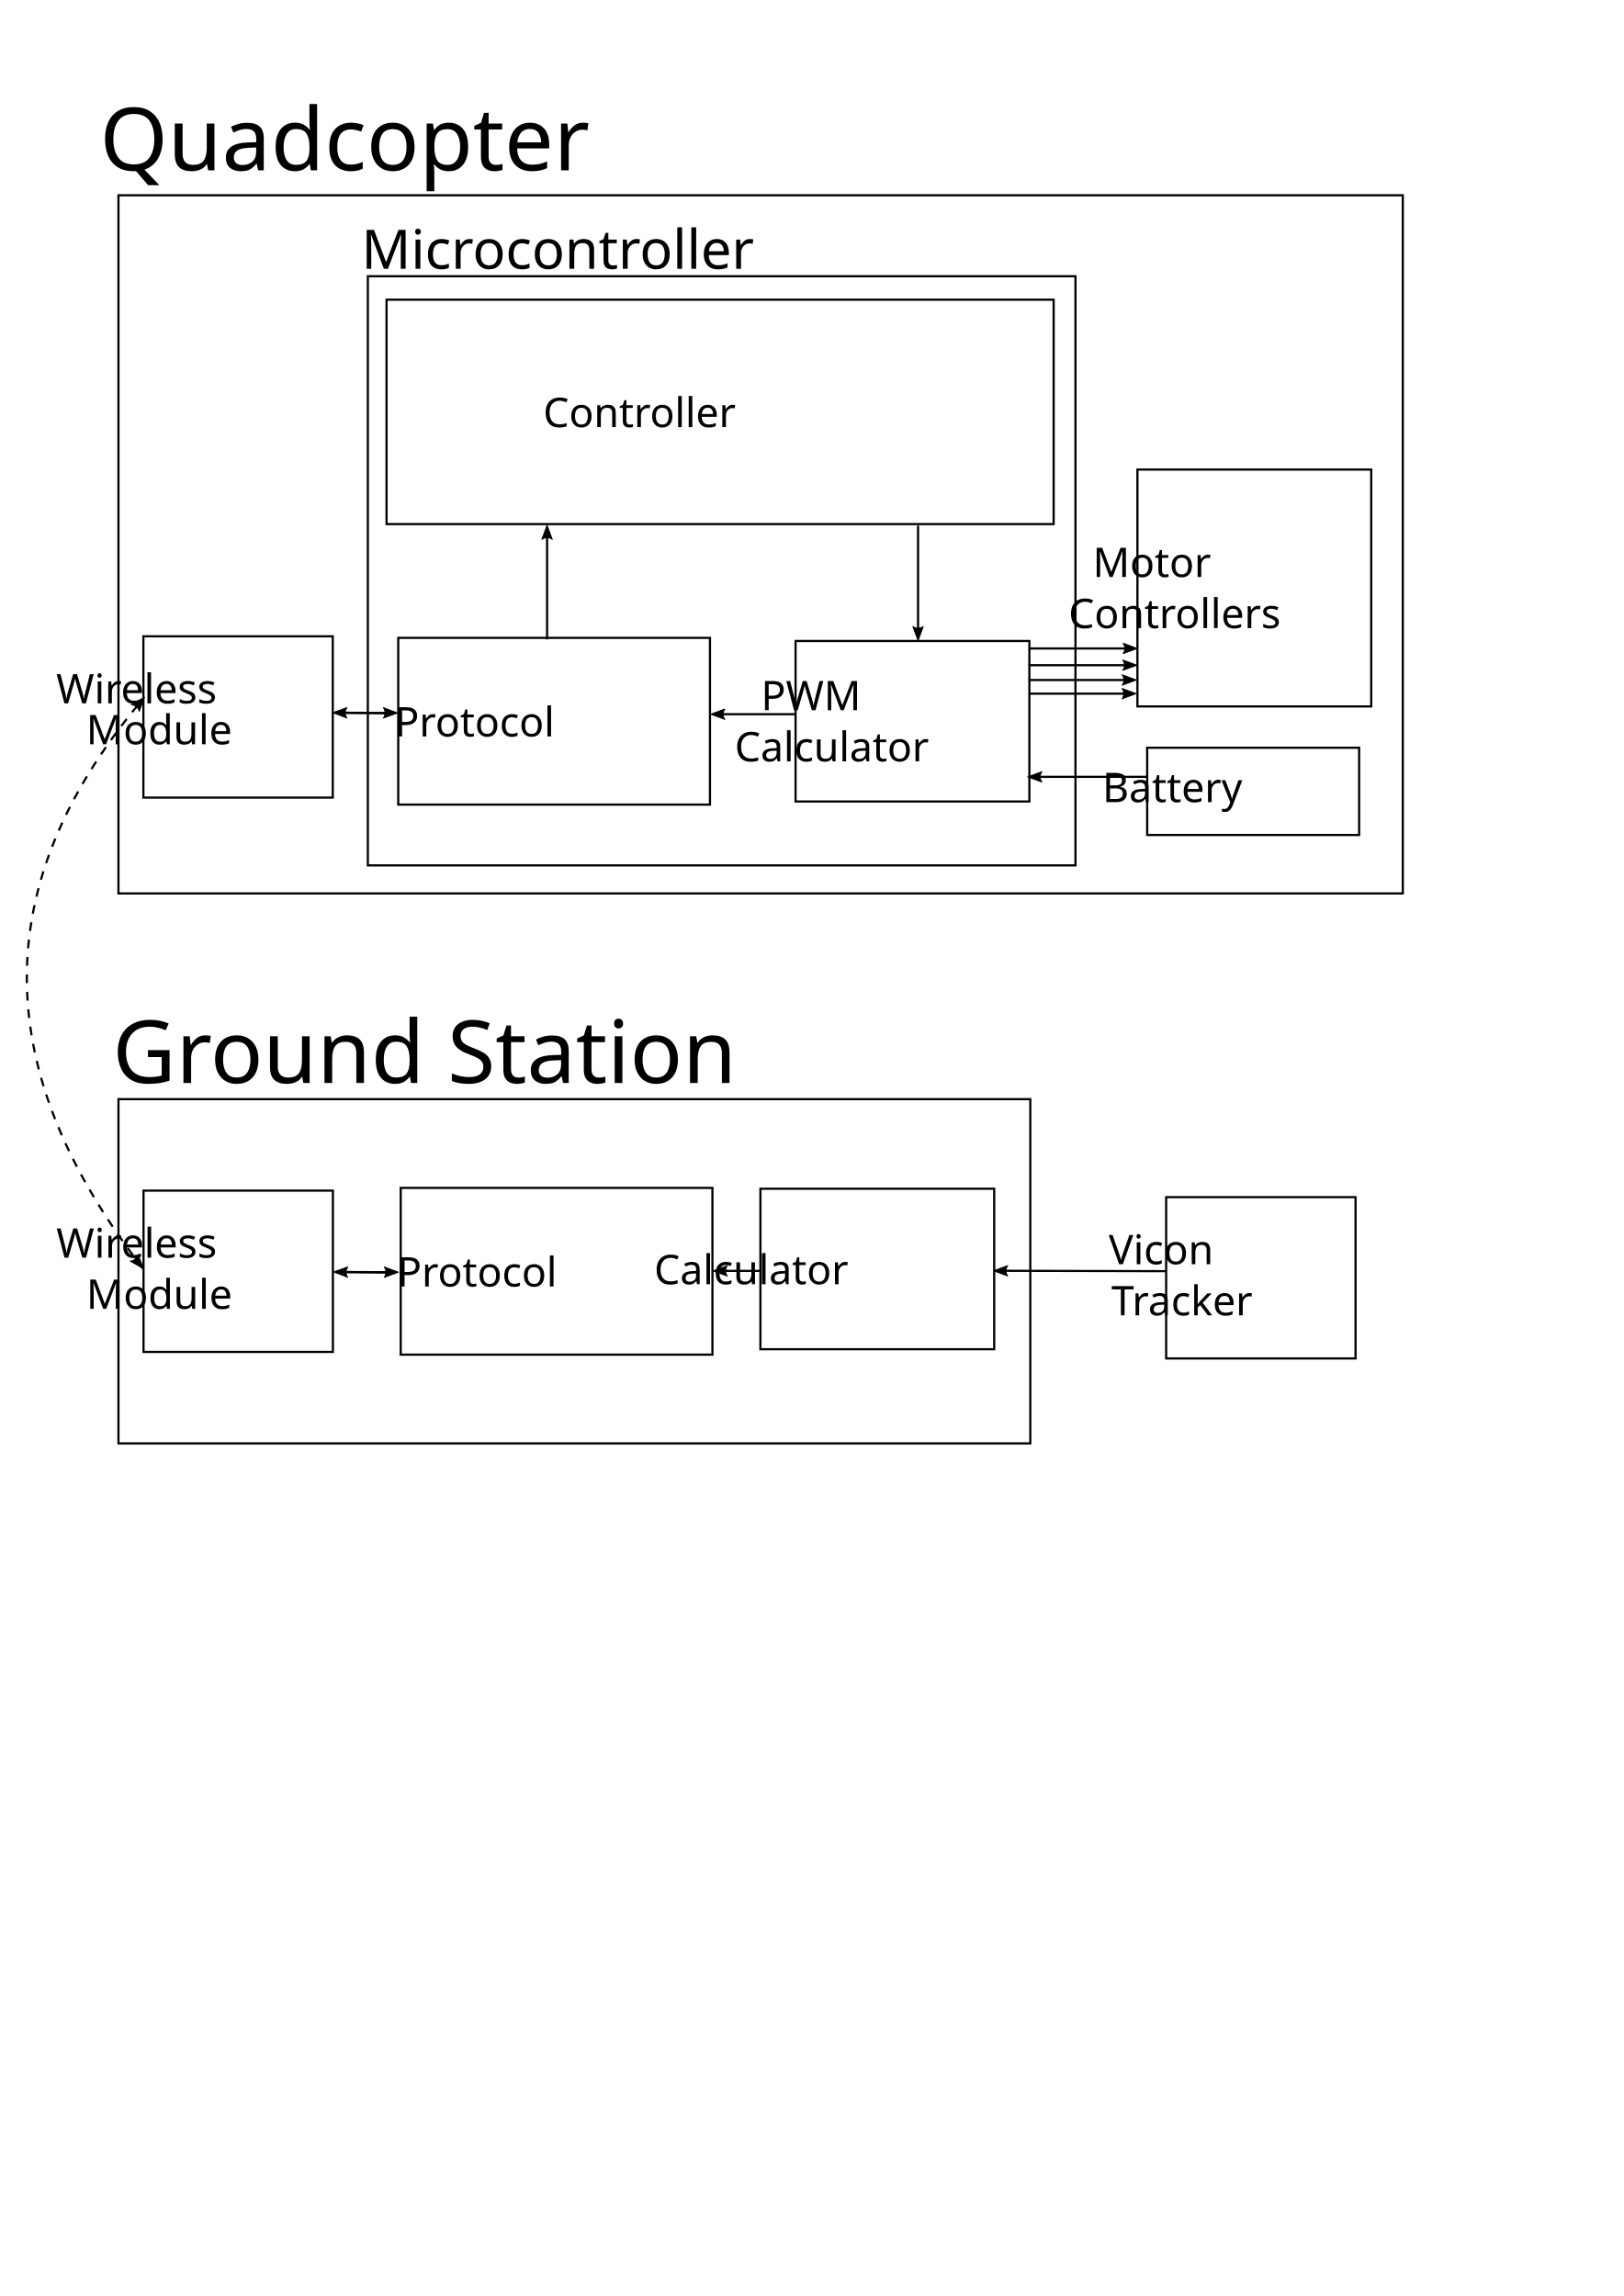
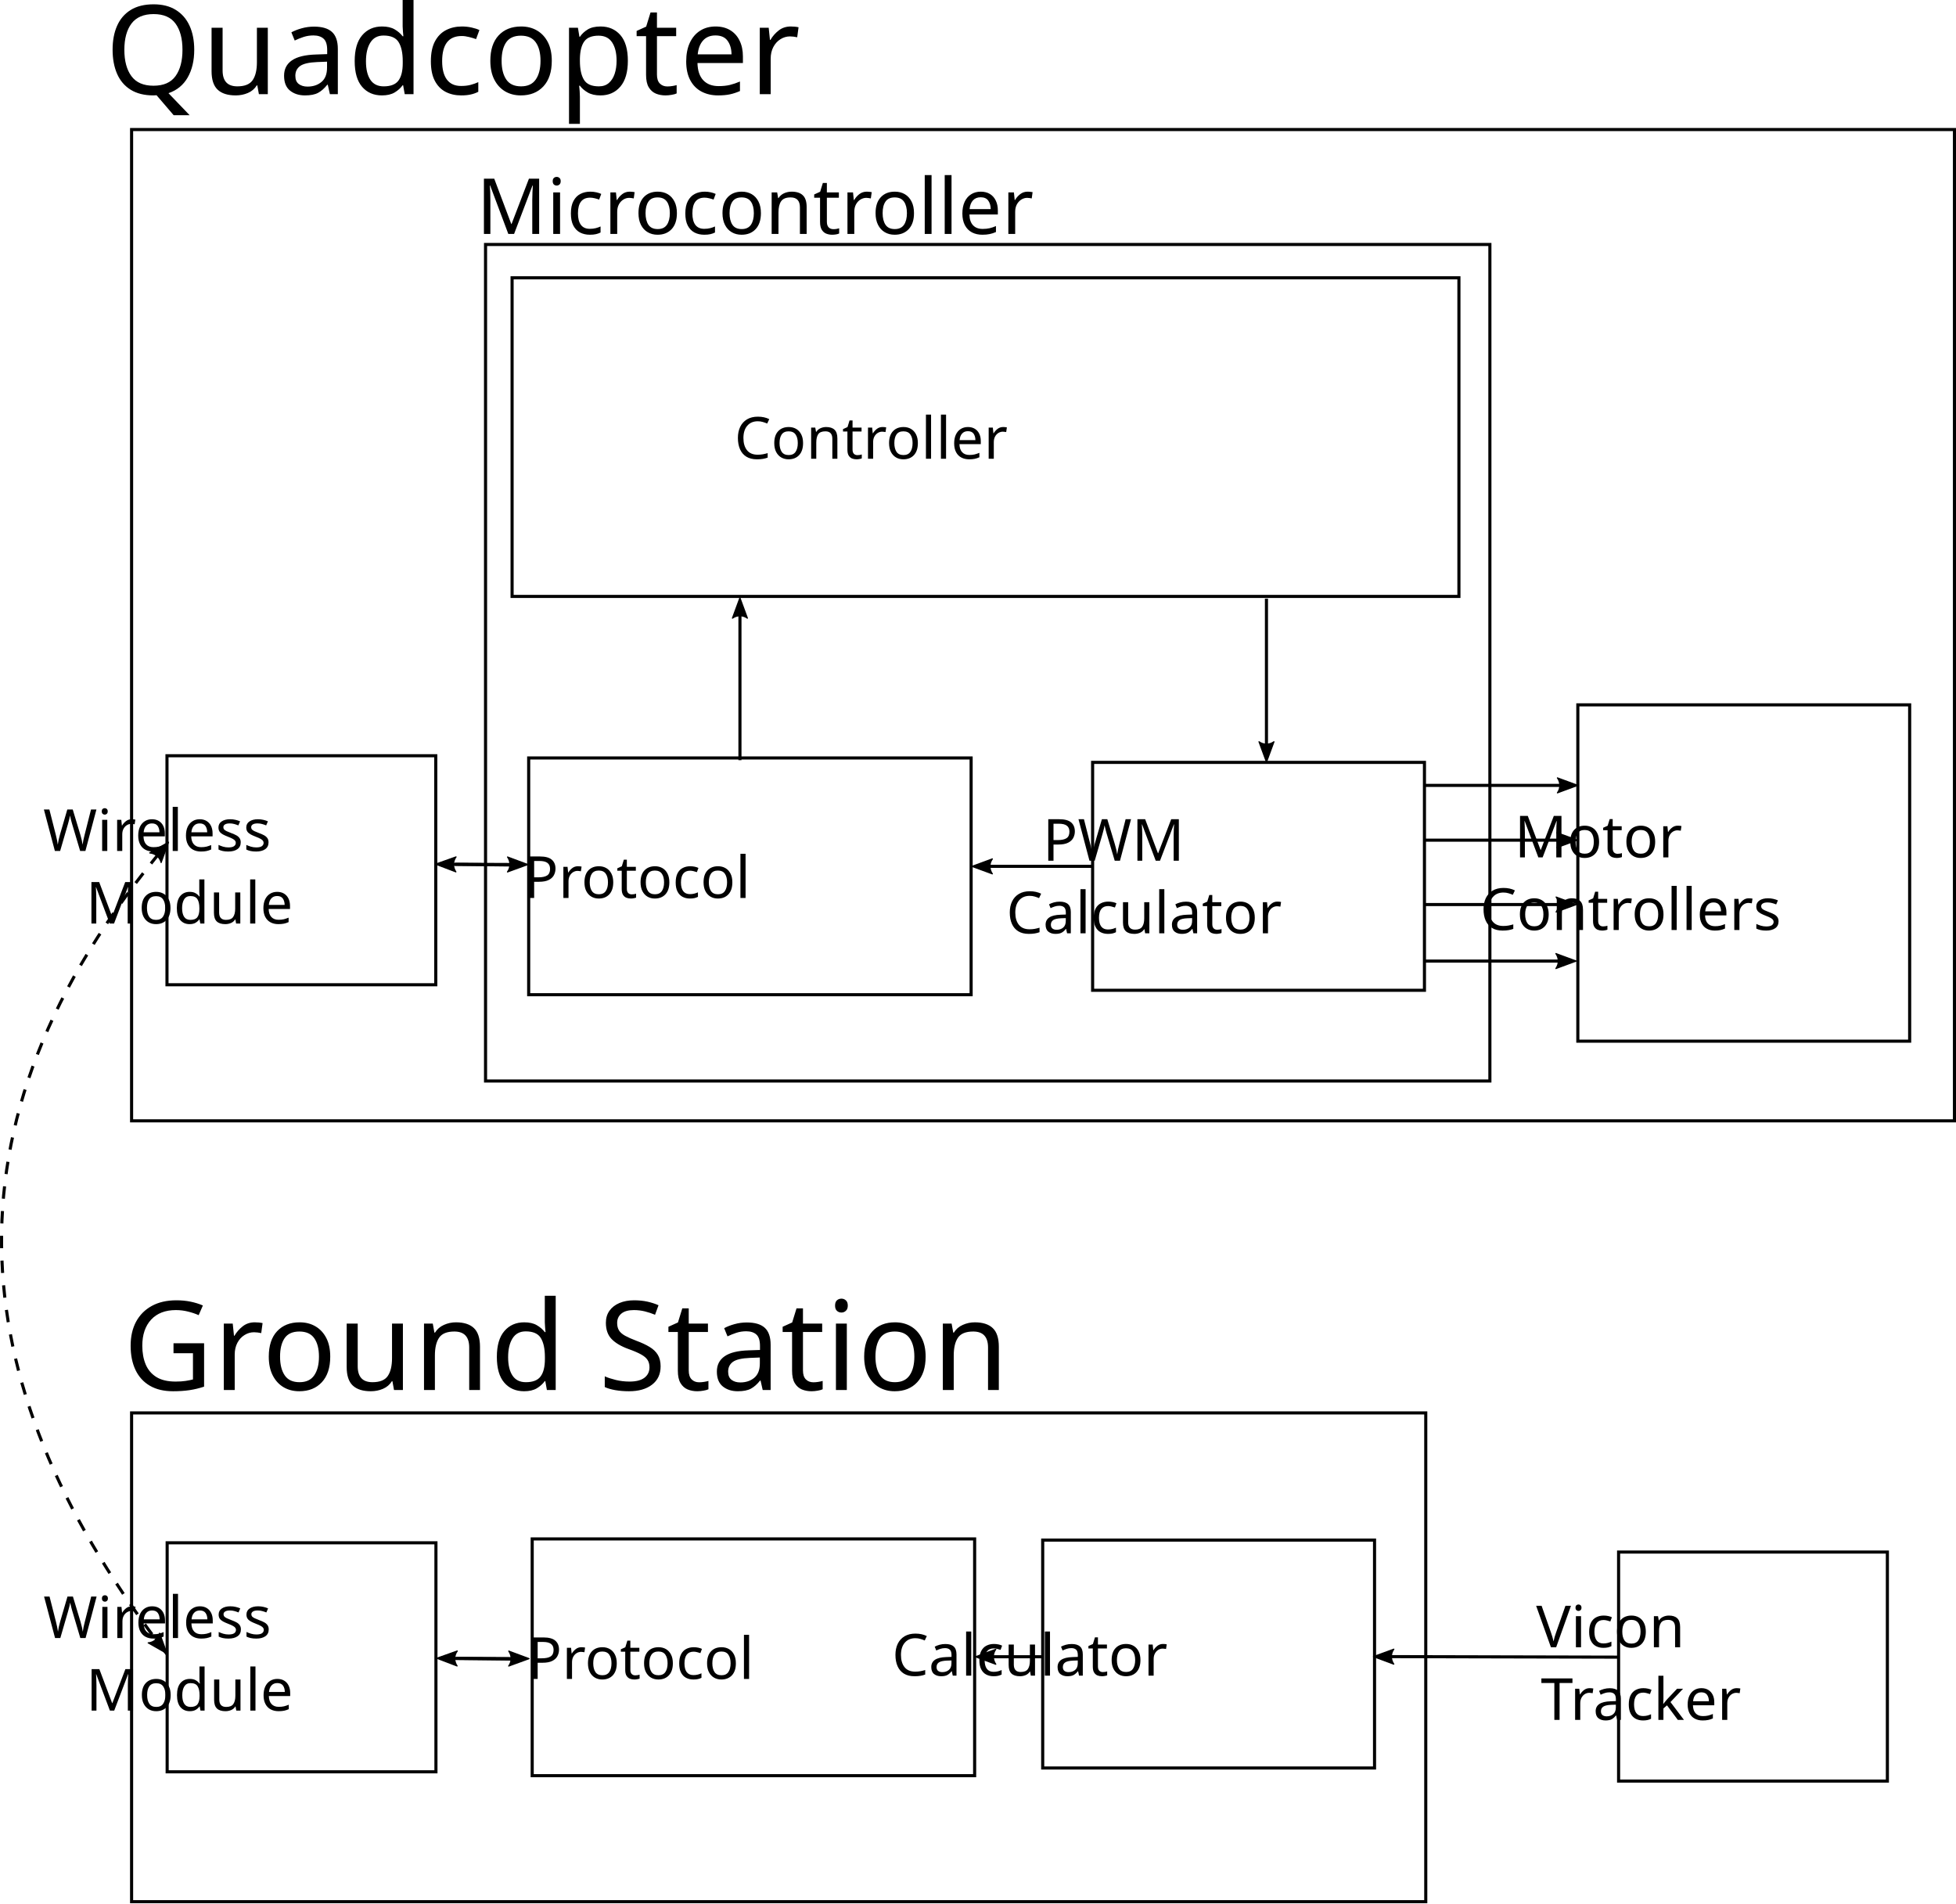
- <svg xmlns="http://www.w3.org/2000/svg" width="210mm" height="297mm" viewBox="0 0 744.094 1052.362" id="svg2" version="1.1">
+ <svg xmlns="http://www.w3.org/2000/svg" width="178.24mm" height="173.394mm" viewBox="0 0 631.559 614.389" id="svg2" version="1.1">
  <defs id="defs4">
-     <marker orient="auto" refY="0.0" refX="0.0" id="marker10390" style="overflow:visible;">
-       <path id="path10392" style="fill-rule:evenodd;stroke-width:0.625;stroke-linejoin:round;stroke:#000000;stroke-opacity:1;fill:#000000;fill-opacity:1" d="M 8.719,4.034 L -2.207,0.016 L 8.719,-4.002 C 6.973,-1.63 6.983,1.616 8.719,4.034 z " transform="scale(0.6) rotate(180) translate(0,0)" />
+     <marker orient="auto" refY="0" refX="0" id="marker10390" style="overflow:visible">
+       <path id="path10392" style="fill:#000000;fill-opacity:1;fill-rule:evenodd;stroke:#000000;stroke-width:0.625;stroke-linejoin:round;stroke-opacity:1" d="M 8.719,4.034 -2.207,0.016 8.719,-4.002 c -1.745,2.372 -1.735,5.617 -6e-7,8.035 z" transform="scale(-0.6,-0.6)" />
    </marker>
-     <marker style="overflow:visible;" id="marker4862" refX="0.0" refY="0.0" orient="auto">
-       <path transform="scale(0.6) rotate(180) translate(0,0)" d="M 8.719,4.034 L -2.207,0.016 L 8.719,-4.002 C 6.973,-1.63 6.983,1.616 8.719,4.034 z " style="fill-rule:evenodd;stroke-width:0.625;stroke-linejoin:round;stroke:#000000;stroke-opacity:1;fill:#000000;fill-opacity:1" id="path4864" />
+     <marker style="overflow:visible" id="marker4862" refX="0" refY="0" orient="auto">
+       <path transform="scale(-0.6,-0.6)" d="M 8.719,4.034 -2.207,0.016 8.719,-4.002 c -1.745,2.372 -1.735,5.617 -6e-7,8.035 z" style="fill:#000000;fill-opacity:1;fill-rule:evenodd;stroke:#000000;stroke-width:0.625;stroke-linejoin:round;stroke-opacity:1" id="path4864" />
    </marker>
-     <marker orient="auto" refY="0.0" refX="0.0" id="marker4738" style="overflow:visible;">
-       <path id="path4740" style="fill-rule:evenodd;stroke-width:0.625;stroke-linejoin:round;stroke:#000000;stroke-opacity:1;fill:#000000;fill-opacity:1" d="M 8.719,4.034 L -2.207,0.016 L 8.719,-4.002 C 6.973,-1.63 6.983,1.616 8.719,4.034 z " transform="scale(0.6) rotate(180) translate(0,0)" />
+     <marker orient="auto" refY="0" refX="0" id="marker4632" style="overflow:visible">
+       <path id="path4634" style="fill:#000000;fill-opacity:1;fill-rule:evenodd;stroke:#000000;stroke-width:0.625;stroke-linejoin:round;stroke-opacity:1" d="M 8.719,4.034 -2.207,0.016 8.719,-4.002 c -1.745,2.372 -1.735,5.617 -6e-7,8.035 z" transform="scale(-0.6,-0.6)" />
    </marker>
-     <marker orient="auto" refY="0.0" refX="0.0" id="marker4632" style="overflow:visible;">
-       <path id="path4634" style="fill-rule:evenodd;stroke-width:0.625;stroke-linejoin:round;stroke:#000000;stroke-opacity:1;fill:#000000;fill-opacity:1" d="M 8.719,4.034 L -2.207,0.016 L 8.719,-4.002 C 6.973,-1.63 6.983,1.616 8.719,4.034 z " transform="scale(0.6) rotate(180) translate(0,0)" />
+     <marker orient="auto" refY="0" refX="0" id="marker4532" style="overflow:visible">
+       <path id="path4534" style="fill:#000000;fill-opacity:1;fill-rule:evenodd;stroke:#000000;stroke-width:0.625;stroke-linejoin:round;stroke-opacity:1" d="M 8.719,4.034 -2.207,0.016 8.719,-4.002 c -1.745,2.372 -1.735,5.617 -6e-7,8.035 z" transform="scale(-0.6,-0.6)" />
    </marker>
-     <marker orient="auto" refY="0.0" refX="0.0" id="marker4532" style="overflow:visible;">
-       <path id="path4534" style="fill-rule:evenodd;stroke-width:0.625;stroke-linejoin:round;stroke:#000000;stroke-opacity:1;fill:#000000;fill-opacity:1" d="M 8.719,4.034 L -2.207,0.016 L 8.719,-4.002 C 6.973,-1.63 6.983,1.616 8.719,4.034 z " transform="scale(0.6) rotate(180) translate(0,0)" />
+     <marker orient="auto" refY="0" refX="0" id="marker4426" style="overflow:visible">
+       <path id="path4428" style="fill:#000000;fill-opacity:1;fill-rule:evenodd;stroke:#000000;stroke-width:0.625;stroke-linejoin:round;stroke-opacity:1" d="M 8.719,4.034 -2.207,0.016 8.719,-4.002 c -1.745,2.372 -1.735,5.617 -6e-7,8.035 z" transform="scale(-0.6,-0.6)" />
    </marker>
-     <marker orient="auto" refY="0.0" refX="0.0" id="marker4426" style="overflow:visible;">
-       <path id="path4428" style="fill-rule:evenodd;stroke-width:0.625;stroke-linejoin:round;stroke:#000000;stroke-opacity:1;fill:#000000;fill-opacity:1" d="M 8.719,4.034 L -2.207,0.016 L 8.719,-4.002 C 6.973,-1.63 6.983,1.616 8.719,4.034 z " transform="scale(0.6) rotate(180) translate(0,0)" />
+     <marker orient="auto" refY="0" refX="0" id="marker4338" style="overflow:visible">
+       <path id="path4340" style="fill:#000000;fill-opacity:1;fill-rule:evenodd;stroke:#000000;stroke-width:0.625;stroke-linejoin:round;stroke-opacity:1" d="M 8.719,4.034 -2.207,0.016 8.719,-4.002 c -1.745,2.372 -1.735,5.617 -6e-7,8.035 z" transform="scale(-0.6,-0.6)" />
    </marker>
-     <marker orient="auto" refY="0.0" refX="0.0" id="marker4338" style="overflow:visible;">
-       <path id="path4340" style="fill-rule:evenodd;stroke-width:0.625;stroke-linejoin:round;stroke:#000000;stroke-opacity:1;fill:#000000;fill-opacity:1" d="M 8.719,4.034 L -2.207,0.016 L 8.719,-4.002 C 6.973,-1.63 6.983,1.616 8.719,4.034 z " transform="scale(0.6) rotate(180) translate(0,0)" />
+     <marker orient="auto" refY="0" refX="0" id="marker4256" style="overflow:visible">
+       <path id="path4258" style="fill:#000000;fill-opacity:1;fill-rule:evenodd;stroke:#000000;stroke-width:0.625;stroke-linejoin:round;stroke-opacity:1" d="M 8.719,4.034 -2.207,0.016 8.719,-4.002 c -1.745,2.372 -1.735,5.617 -6e-7,8.035 z" transform="scale(-0.6,-0.6)" />
    </marker>
-     <marker orient="auto" refY="0.0" refX="0.0" id="marker4256" style="overflow:visible;">
-       <path id="path4258" style="fill-rule:evenodd;stroke-width:0.625;stroke-linejoin:round;stroke:#000000;stroke-opacity:1;fill:#000000;fill-opacity:1" d="M 8.719,4.034 L -2.207,0.016 L 8.719,-4.002 C 6.973,-1.63 6.983,1.616 8.719,4.034 z " transform="scale(0.6) rotate(180) translate(0,0)" />
+     <marker style="overflow:visible" id="marker5339" refX="0" refY="0" orient="auto">
+       <path transform="scale(-0.6,-0.6)" d="M 8.719,4.034 -2.207,0.016 8.719,-4.002 c -1.745,2.372 -1.735,5.617 -6e-7,8.035 z" style="fill:#000000;fill-opacity:1;fill-rule:evenodd;stroke:#000000;stroke-width:0.625;stroke-linejoin:round;stroke-opacity:1" id="path5341" />
    </marker>
-     <marker style="overflow:visible;" id="marker5339" refX="0.0" refY="0.0" orient="auto">
-       <path transform="scale(0.6) rotate(180) translate(0,0)" d="M 8.719,4.034 L -2.207,0.016 L 8.719,-4.002 C 6.973,-1.63 6.983,1.616 8.719,4.034 z " style="fill-rule:evenodd;stroke-width:0.625;stroke-linejoin:round;stroke:#000000;stroke-opacity:1;fill:#000000;fill-opacity:1" id="path5341" />
+     <marker style="overflow:visible" id="marker4969" refX="0" refY="0" orient="auto">
+       <path transform="scale(-0.6,-0.6)" d="M 8.719,4.034 -2.207,0.016 8.719,-4.002 c -1.745,2.372 -1.735,5.617 -6e-7,8.035 z" style="fill:#000000;fill-opacity:1;fill-rule:evenodd;stroke:#000000;stroke-width:0.625;stroke-linejoin:round;stroke-opacity:1" id="path4971" />
    </marker>
-     <marker style="overflow:visible;" id="marker4969" refX="0.0" refY="0.0" orient="auto">
-       <path transform="scale(0.6) rotate(180) translate(0,0)" d="M 8.719,4.034 L -2.207,0.016 L 8.719,-4.002 C 6.973,-1.63 6.983,1.616 8.719,4.034 z " style="fill-rule:evenodd;stroke-width:0.625;stroke-linejoin:round;stroke:#000000;stroke-opacity:1;fill:#000000;fill-opacity:1" id="path4971" />
+     <marker style="overflow:visible" id="marker4905" refX="0" refY="0" orient="auto">
+       <path transform="scale(-0.6,-0.6)" d="M 8.719,4.034 -2.207,0.016 8.719,-4.002 c -1.745,2.372 -1.735,5.617 -6e-7,8.035 z" style="fill:#000000;fill-opacity:1;fill-rule:evenodd;stroke:#000000;stroke-width:0.625;stroke-linejoin:round;stroke-opacity:1" id="path4907" />
    </marker>
-     <marker style="overflow:visible;" id="marker4905" refX="0.0" refY="0.0" orient="auto">
-       <path transform="scale(0.6) rotate(180) translate(0,0)" d="M 8.719,4.034 L -2.207,0.016 L 8.719,-4.002 C 6.973,-1.63 6.983,1.616 8.719,4.034 z " style="fill-rule:evenodd;stroke-width:0.625;stroke-linejoin:round;stroke:#000000;stroke-opacity:1;fill:#000000;fill-opacity:1" id="path4907" />
+     <marker style="overflow:visible" id="marker4895" refX="0" refY="0" orient="auto">
+       <path transform="scale(-0.6,-0.6)" d="M 8.719,4.034 -2.207,0.016 8.719,-4.002 c -1.745,2.372 -1.735,5.617 -6e-7,8.035 z" style="fill:#000000;fill-opacity:1;fill-rule:evenodd;stroke:#000000;stroke-width:0.625;stroke-linejoin:round;stroke-opacity:1" id="path4897" />
    </marker>
-     <marker style="overflow:visible;" id="marker4895" refX="0.0" refY="0.0" orient="auto">
-       <path transform="scale(0.6) rotate(180) translate(0,0)" d="M 8.719,4.034 L -2.207,0.016 L 8.719,-4.002 C 6.973,-1.63 6.983,1.616 8.719,4.034 z " style="fill-rule:evenodd;stroke-width:0.625;stroke-linejoin:round;stroke:#000000;stroke-opacity:1;fill:#000000;fill-opacity:1" id="path4897" />
+     <marker orient="auto" refY="0" refX="0" id="Arrow2Mend" style="overflow:visible">
+       <path id="path4334" style="fill:#000000;fill-opacity:1;fill-rule:evenodd;stroke:#000000;stroke-width:0.625;stroke-linejoin:round;stroke-opacity:1" d="M 8.719,4.034 -2.207,0.016 8.719,-4.002 c -1.745,2.372 -1.735,5.617 -6e-7,8.035 z" transform="scale(-0.6,-0.6)" />
    </marker>
-     <marker orient="auto" refY="0.0" refX="0.0" id="Arrow2Mend" style="overflow:visible;">
-       <path id="path4334" style="fill-rule:evenodd;stroke-width:0.625;stroke-linejoin:round;stroke:#000000;stroke-opacity:1;fill:#000000;fill-opacity:1" d="M 8.719,4.034 L -2.207,0.016 L 8.719,-4.002 C 6.973,-1.63 6.983,1.616 8.719,4.034 z " transform="scale(0.6) rotate(180) translate(0,0)" />
+     <marker style="overflow:visible" id="marker4775" refX="0" refY="0" orient="auto">
+       <path transform="matrix(-1.1,0,0,-1.1,-1.1,0)" d="M 8.719,4.034 -2.207,0.016 8.719,-4.002 c -1.745,2.372 -1.735,5.617 -6e-7,8.035 z" style="fill:#000000;fill-opacity:1;fill-rule:evenodd;stroke:#000000;stroke-width:0.625;stroke-linejoin:round;stroke-opacity:1" id="path4777" />
    </marker>
-     <marker style="overflow:visible;" id="marker4775" refX="0.0" refY="0.0" orient="auto">
-       <path transform="scale(1.1) rotate(180) translate(1,0)" d="M 8.719,4.034 L -2.207,0.016 L 8.719,-4.002 C 6.973,-1.63 6.983,1.616 8.719,4.034 z " style="fill-rule:evenodd;stroke-width:0.625;stroke-linejoin:round;stroke:#000000;stroke-opacity:1;fill:#000000;fill-opacity:1" id="path4777" />
+     <marker style="overflow:visible" id="marker4729" refX="0" refY="0" orient="auto">
+       <path transform="matrix(-1.1,0,0,-1.1,-1.1,0)" d="M 8.719,4.034 -2.207,0.016 8.719,-4.002 c -1.745,2.372 -1.735,5.617 -6e-7,8.035 z" style="fill:#000000;fill-opacity:1;fill-rule:evenodd;stroke:#000000;stroke-width:0.625;stroke-linejoin:round;stroke-opacity:1" id="path4731" />
    </marker>
-     <marker style="overflow:visible;" id="marker4729" refX="0.0" refY="0.0" orient="auto">
-       <path transform="scale(1.1) rotate(180) translate(1,0)" d="M 8.719,4.034 L -2.207,0.016 L 8.719,-4.002 C 6.973,-1.63 6.983,1.616 8.719,4.034 z " style="fill-rule:evenodd;stroke-width:0.625;stroke-linejoin:round;stroke:#000000;stroke-opacity:1;fill:#000000;fill-opacity:1" id="path4731" />
+     <marker style="overflow:visible" id="marker4719" refX="0" refY="0" orient="auto">
+       <path transform="matrix(-1.1,0,0,-1.1,-1.1,0)" d="M 8.719,4.034 -2.207,0.016 8.719,-4.002 c -1.745,2.372 -1.735,5.617 -6e-7,8.035 z" style="fill:#000000;fill-opacity:1;fill-rule:evenodd;stroke:#000000;stroke-width:0.625;stroke-linejoin:round;stroke-opacity:1" id="path4721" />
    </marker>
-     <marker style="overflow:visible;" id="marker4719" refX="0.0" refY="0.0" orient="auto">
-       <path transform="scale(1.1) rotate(180) translate(1,0)" d="M 8.719,4.034 L -2.207,0.016 L 8.719,-4.002 C 6.973,-1.63 6.983,1.616 8.719,4.034 z " style="fill-rule:evenodd;stroke-width:0.625;stroke-linejoin:round;stroke:#000000;stroke-opacity:1;fill:#000000;fill-opacity:1" id="path4721" />
+     <marker style="overflow:visible" id="marker4633" refX="0" refY="0" orient="auto">
+       <path transform="matrix(-1.1,0,0,-1.1,-1.1,0)" d="M 8.719,4.034 -2.207,0.016 8.719,-4.002 c -1.745,2.372 -1.735,5.617 -6e-7,8.035 z" style="fill:#000000;fill-opacity:1;fill-rule:evenodd;stroke:#000000;stroke-width:0.625;stroke-linejoin:round;stroke-opacity:1" id="path4635" />
    </marker>
-     <marker style="overflow:visible;" id="marker4633" refX="0.0" refY="0.0" orient="auto">
-       <path transform="scale(1.1) rotate(180) translate(1,0)" d="M 8.719,4.034 L -2.207,0.016 L 8.719,-4.002 C 6.973,-1.63 6.983,1.616 8.719,4.034 z " style="fill-rule:evenodd;stroke-width:0.625;stroke-linejoin:round;stroke:#000000;stroke-opacity:1;fill:#000000;fill-opacity:1" id="path4635" />
+     <marker style="overflow:visible" id="marker4605" refX="0" refY="0" orient="auto">
+       <path transform="matrix(-1.1,0,0,-1.1,-1.1,0)" d="M 8.719,4.034 -2.207,0.016 8.719,-4.002 c -1.745,2.372 -1.735,5.617 -6e-7,8.035 z" style="fill:#000000;fill-opacity:1;fill-rule:evenodd;stroke:#000000;stroke-width:0.625;stroke-linejoin:round;stroke-opacity:1" id="path4607" />
    </marker>
-     <marker style="overflow:visible;" id="marker4605" refX="0.0" refY="0.0" orient="auto">
-       <path transform="scale(1.1) rotate(180) translate(1,0)" d="M 8.719,4.034 L -2.207,0.016 L 8.719,-4.002 C 6.973,-1.63 6.983,1.616 8.719,4.034 z " style="fill-rule:evenodd;stroke-width:0.625;stroke-linejoin:round;stroke:#000000;stroke-opacity:1;fill:#000000;fill-opacity:1" id="path4607" />
-     </marker>
-     <marker style="overflow:visible;" id="marker4583" refX="0.0" refY="0.0" orient="auto">
-       <path transform="scale(1.1) rotate(180) translate(1,0)" d="M 8.719,4.034 L -2.207,0.016 L 8.719,-4.002 C 6.973,-1.63 6.983,1.616 8.719,4.034 z " style="fill-rule:evenodd;stroke-width:0.625;stroke-linejoin:round;stroke:#000000;stroke-opacity:1;fill:#000000;fill-opacity:1" id="path4585" />
+     <marker style="overflow:visible" id="marker4583" refX="0" refY="0" orient="auto">
+       <path transform="matrix(-1.1,0,0,-1.1,-1.1,0)" d="M 8.719,4.034 -2.207,0.016 8.719,-4.002 c -1.745,2.372 -1.735,5.617 -6e-7,8.035 z" style="fill:#000000;fill-opacity:1;fill-rule:evenodd;stroke:#000000;stroke-width:0.625;stroke-linejoin:round;stroke-opacity:1" id="path4585" />
    </marker>
    <marker orient="auto" refY="0" refX="0" id="marker4632-6" style="overflow:visible">
      <path id="path4634-4" style="fill:#000000;fill-opacity:1;fill-rule:evenodd;stroke:#000000;stroke-width:0.625;stroke-linejoin:round;stroke-opacity:1" d="M 8.719,4.034 -2.207,0.016 8.719,-4.002 c -1.745,2.372 -1.735,5.617 -6e-7,8.035 z" transform="scale(-0.6,-0.6)" />
    </marker>
    <marker orient="auto" refY="0" refX="0" id="marker4738-7" style="overflow:visible">
      <path id="path4740-6" style="fill:#000000;fill-opacity:1;fill-rule:evenodd;stroke:#000000;stroke-width:0.625;stroke-linejoin:round;stroke-opacity:1" d="M 8.719,4.034 -2.207,0.016 8.719,-4.002 c -1.745,2.372 -1.735,5.617 -6e-7,8.035 z" transform="scale(-0.6,-0.6)" />
    </marker>
    <marker orient="auto" refY="0" refX="0" id="marker4632-6-8" style="overflow:visible">
      <path id="path4634-4-0" style="fill:#000000;fill-opacity:1;fill-rule:evenodd;stroke:#000000;stroke-width:0.625;stroke-linejoin:round;stroke-opacity:1" d="M 8.719,4.034 -2.207,0.016 8.719,-4.002 c -1.745,2.372 -1.735,5.617 -6e-7,8.035 z" transform="scale(-0.6,-0.6)" />
    </marker>
    <marker orient="auto" refY="0" refX="0" id="marker4632-0" style="overflow:visible">
      <path id="path4634-3" style="fill:#000000;fill-opacity:1;fill-rule:evenodd;stroke:#000000;stroke-width:0.625;stroke-linejoin:round;stroke-opacity:1" d="M 8.719,4.034 -2.207,0.016 8.719,-4.002 c -1.745,2.372 -1.735,5.617 -6e-7,8.035 z" transform="scale(-0.6,-0.6)" />
    </marker>
    <marker orient="auto" refY="0" refX="0" id="marker4738-8" style="overflow:visible">
      <path id="path4740-9" style="fill:#000000;fill-opacity:1;fill-rule:evenodd;stroke:#000000;stroke-width:0.625;stroke-linejoin:round;stroke-opacity:1" d="M 8.719,4.034 -2.207,0.016 8.719,-4.002 c -1.745,2.372 -1.735,5.617 -6e-7,8.035 z" transform="scale(-0.6,-0.6)" />
    </marker>
    <marker orient="auto" refY="0" refX="0" id="marker4632-6-2" style="overflow:visible">
      <path id="path4634-4-5" style="fill:#000000;fill-opacity:1;fill-rule:evenodd;stroke:#000000;stroke-width:0.625;stroke-linejoin:round;stroke-opacity:1" d="M 8.719,4.034 -2.207,0.016 8.719,-4.002 c -1.745,2.372 -1.735,5.617 -6e-7,8.035 z" transform="scale(-0.6,-0.6)" />
    </marker>
    <marker orient="auto" refY="0" refX="0" id="marker4632-4" style="overflow:visible">
      <path id="path4634-7" style="fill:#000000;fill-opacity:1;fill-rule:evenodd;stroke:#000000;stroke-width:0.625;stroke-linejoin:round;stroke-opacity:1" d="M 8.719,4.034 -2.207,0.016 8.719,-4.002 c -1.745,2.372 -1.735,5.617 -6e-7,8.035 z" transform="scale(-0.6,-0.6)" />
    </marker>
    <marker orient="auto" refY="0" refX="0" id="marker4738-7-8" style="overflow:visible">
      <path id="path4740-6-0" style="fill:#000000;fill-opacity:1;fill-rule:evenodd;stroke:#000000;stroke-width:0.625;stroke-linejoin:round;stroke-opacity:1" d="M 8.719,4.034 -2.207,0.016 8.719,-4.002 c -1.745,2.372 -1.735,5.617 -6e-7,8.035 z" transform="scale(-0.6,-0.6)" />
    </marker>
    <marker orient="auto" refY="0" refX="0" id="marker10390-0" style="overflow:visible">
      <path id="path10392-6" style="fill:#000000;fill-opacity:1;fill-rule:evenodd;stroke:#000000;stroke-width:0.625;stroke-linejoin:round;stroke-opacity:1" d="M 8.719,4.034 -2.207,0.016 8.719,-4.002 c -1.745,2.372 -1.735,5.617 -6e-7,8.035 z" transform="scale(-0.6,-0.6)" />
    </marker>
    <marker orient="auto" refY="0" refX="0" id="marker10608" style="overflow:visible">
      <path id="path10610" style="fill:#000000;fill-opacity:1;fill-rule:evenodd;stroke:#000000;stroke-width:0.625;stroke-linejoin:round;stroke-opacity:1" d="M 8.719,4.034 -2.207,0.016 8.719,-4.002 c -1.745,2.372 -1.735,5.617 -6e-7,8.035 z" transform="scale(-0.6,-0.6)" />
    </marker>
  </defs>
-   <g id="layer1">
+   <g id="layer1" transform="translate(-11.79792,-47.68587)">
    <rect style="fill:none;fill-opacity:1;stroke:#000000;stroke-width:1;stroke-linecap:butt;stroke-linejoin:miter;stroke-miterlimit:4;stroke-dasharray:none;stroke-dashoffset:0;stroke-opacity:1" id="rect4136" width="588.571" height="320" x="54.286" y="89.505" />
    <rect style="fill:none;fill-opacity:1;stroke:#000000;stroke-width:1;stroke-linecap:butt;stroke-linejoin:miter;stroke-miterlimit:4;stroke-dasharray:none;stroke-dashoffset:0;stroke-opacity:1" id="rect4136-2" width="417.866" height="157.784" x="54.286" y="503.791" />
    <text xml:space="preserve" style="font-style:normal;font-weight:normal;font-size:40px;line-height:125%;font-family:sans-serif;letter-spacing:0px;word-spacing:0px;fill:#000000;fill-opacity:1;stroke:none;stroke-width:1px;stroke-linecap:butt;stroke-linejoin:miter;stroke-opacity:1" x="45.714" y="78.076" id="text4153">
      <tspan id="tspan4155" x="45.714" y="78.076">Quadcopter</tspan>
    </text>
    <text xml:space="preserve" style="font-style:normal;font-weight:normal;font-size:40px;line-height:125%;font-family:sans-serif;letter-spacing:0px;word-spacing:0px;fill:#000000;fill-opacity:1;stroke:none;stroke-width:1px;stroke-linecap:butt;stroke-linejoin:miter;stroke-opacity:1" x="51.54" y="496.391" id="text4153-2">
      <tspan id="tspan4155-7" x="51.54" y="496.391">Ground Station</tspan>
    </text>
    <text xml:space="preserve" style="font-style:normal;font-weight:normal;font-size:40px;line-height:125%;font-family:sans-serif;letter-spacing:0px;word-spacing:0px;fill:#000000;fill-opacity:1;stroke:none;stroke-width:1px;stroke-linecap:butt;stroke-linejoin:miter;stroke-opacity:1" x="165.63" y="123.212" id="text4153-8">
      <tspan id="tspan4155-3" x="165.63" y="123.212" style="font-size:25px">Microcontroller</tspan>
    </text>
    <rect style="fill:none;fill-opacity:1;stroke:#000000;stroke-width:1;stroke-linecap:butt;stroke-linejoin:miter;stroke-miterlimit:4;stroke-dasharray:none;stroke-dashoffset:0;stroke-opacity:1" id="rect4183-5-6-6" width="324.286" height="270.042" x="168.571" y="126.606" />
    <path style="fill:none;fill-rule:evenodd;stroke:#000000;stroke-width:1px;stroke-linecap:butt;stroke-linejoin:miter;stroke-opacity:1;marker-end:url(#marker4532)" d="m 250.714,293.076 0,-51.071" id="path4266" />
    <path style="fill:none;fill-rule:evenodd;stroke:#000000;stroke-width:1px;stroke-linecap:butt;stroke-linejoin:miter;stroke-opacity:1;marker-end:url(#marker4632)" d="m 177.402,326.916 -23.616,-0.268" id="path4268" />
    <path style="fill:none;fill-rule:evenodd;stroke:#000000;stroke-width:1px;stroke-linecap:butt;stroke-linejoin:miter;stroke-opacity:1;marker-end:url(#marker4862)" d="m 420.714,240.934 0,51.429" id="path4270" />
-     <path style="fill:none;fill-rule:evenodd;stroke:#000000;stroke-width:1px;stroke-linecap:butt;stroke-linejoin:miter;stroke-opacity:1;marker-end:url(#marker4738)" d="m 525.548,356.06 -53.276,0" id="path4272" />
-     <path style="fill:none;fill-rule:evenodd;stroke:#000000;stroke-width:1px;stroke-linecap:butt;stroke-linejoin:miter;stroke-opacity:1;marker-end:url(#marker4969)" d="m 471.429,297.219 48.469,0" id="path4274" />
-     <path style="fill:none;fill-rule:evenodd;stroke:#000000;stroke-width:1px;stroke-linecap:butt;stroke-linejoin:miter;stroke-opacity:1;marker-end:url(#Arrow2Mend)" d="m 471.384,304.898 48.343,0" id="path4274-6" />
-     <path style="fill:none;fill-rule:evenodd;stroke:#000000;stroke-width:1px;stroke-linecap:butt;stroke-linejoin:miter;stroke-opacity:1;marker-end:url(#marker4895)" d="m 471.384,311.684 48.091,0" id="path4274-1" />
-     <path style="fill:none;fill-rule:evenodd;stroke:#000000;stroke-width:1px;stroke-linecap:butt;stroke-linejoin:miter;stroke-opacity:1;marker-end:url(#marker4905)" d="m 471.562,317.934 47.838,0" id="path4274-5" />
+     <path style="fill:none;fill-rule:evenodd;stroke:#000000;stroke-width:1px;stroke-linecap:butt;stroke-linejoin:miter;stroke-opacity:1;marker-end:url(#marker4969)" d="m 471.429,301.219 48.469,0" id="path4274" />
+     <path style="fill:none;fill-rule:evenodd;stroke:#000000;stroke-width:1px;stroke-linecap:butt;stroke-linejoin:miter;stroke-opacity:1;marker-end:url(#Arrow2Mend)" d="m 471.384,318.898 48.343,0" id="path4274-6" />
+     <path style="fill:none;fill-rule:evenodd;stroke:#000000;stroke-width:1px;stroke-linecap:butt;stroke-linejoin:miter;stroke-opacity:1;marker-end:url(#marker4895)" d="m 471.384,339.684 48.091,0" id="path4274-1" />
+     <path style="fill:none;fill-rule:evenodd;stroke:#000000;stroke-width:1px;stroke-linecap:butt;stroke-linejoin:miter;stroke-opacity:1;marker-end:url(#marker4905)" d="m 471.562,357.934 47.838,0" id="path4274-5" />
    <g id="g7902">
      <rect ry="0" y="291.648" x="65.714" height="73.929" width="86.786" id="rect4183-5" style="fill:none;fill-opacity:1;stroke:#000000;stroke-width:1;stroke-linecap:butt;stroke-linejoin:miter;stroke-miterlimit:4;stroke-dasharray:none;stroke-dashoffset:0;stroke-opacity:1" />
      <text id="text4153-8-8" y="322.384" x="109.351" style="font-style:normal;font-weight:normal;font-size:40px;line-height:125%;font-family:sans-serif;letter-spacing:0px;word-spacing:0px;fill:#000000;fill-opacity:1;stroke:none;stroke-width:1px;stroke-linecap:butt;stroke-linejoin:miter;stroke-opacity:1" xml:space="preserve">
        <tspan style="font-size:18.75px;text-align:center;text-anchor:middle" y="322.384" x="109.351" id="tspan4155-3-8">Wireless</tspan>
-         <tspan id="tspan5422" style="font-size:18.75px;text-align:center;text-anchor:middle" y="341.134" x="109.351">Module</tspan>
+         <tspan id="tspan5422" style="font-size:18.75px;text-align:center;text-anchor:middle" y="345.822" x="109.351">Module</tspan>
      </text>
    </g>
    <g id="g7908">
      <rect ry="0" y="292.362" x="182.5" height="76.429" width="142.857" id="rect4183-5-61" style="fill:none;fill-opacity:1;stroke:#000000;stroke-width:1;stroke-linecap:butt;stroke-linejoin:miter;stroke-miterlimit:4;stroke-dasharray:none;stroke-dashoffset:0;stroke-opacity:1" />
      <text id="text4153-8-8-5" y="337.557" x="253.842" style="font-style:normal;font-weight:normal;font-size:40px;line-height:125%;font-family:sans-serif;letter-spacing:0px;word-spacing:0px;fill:#000000;fill-opacity:1;stroke:none;stroke-width:1px;stroke-linecap:butt;stroke-linejoin:miter;stroke-opacity:1" xml:space="preserve">
        <tspan id="tspan5422-9" style="font-size:18.75px;text-align:center;text-anchor:middle" y="337.557" x="253.842">Protocol</tspan>
      </text>
    </g>
    <g id="g7913">
      <rect ry="0" y="293.791" x="364.586" height="73.571" width="107.143" id="rect4183-5-3" style="fill:none;fill-opacity:1;stroke:#000000;stroke-width:1;stroke-linecap:butt;stroke-linejoin:miter;stroke-miterlimit:4;stroke-dasharray:none;stroke-dashoffset:0;stroke-opacity:1" />
      <text id="text4153-8-8-7" y="325.532" x="417.604" style="font-style:normal;font-weight:normal;font-size:40px;line-height:125%;font-family:sans-serif;letter-spacing:0px;word-spacing:0px;fill:#000000;fill-opacity:1;stroke:none;stroke-width:1px;stroke-linecap:butt;stroke-linejoin:miter;stroke-opacity:1" xml:space="preserve">
-         <tspan id="tspan5422-2" style="font-size:18.75px;text-align:center;text-anchor:middle" y="325.532" x="420.9">PWM </tspan>
+         <tspan id="tspan5422-2" style="font-size:18.75px;text-align:center;text-anchor:middle" y="325.532" x="420.588">PWM </tspan>
        <tspan id="tspan5483" style="font-size:18.75px;text-align:center;text-anchor:middle" y="348.969" x="417.604">Calculator</tspan>
      </text>
    </g>
-     <g id="g7924">
+     <g id="g7924" transform="translate(0,60)">
      <rect y="215.219" x="521.252" height="108.571" width="107.143" id="rect4183-5-9" style="fill:none;fill-opacity:1;stroke:#000000;stroke-width:1;stroke-linecap:butt;stroke-linejoin:miter;stroke-miterlimit:4;stroke-dasharray:none;stroke-dashoffset:0;stroke-opacity:1" />
      <text id="text4153-8-8-57" y="264.461" x="574.686" style="font-style:normal;font-weight:normal;font-size:40px;line-height:125%;font-family:sans-serif;letter-spacing:0px;word-spacing:0px;fill:#000000;fill-opacity:1;stroke:none;stroke-width:1px;stroke-linecap:butt;stroke-linejoin:miter;stroke-opacity:1" xml:space="preserve">
        <tspan id="tspan5422-6" style="font-size:18.75px;text-align:center;text-anchor:middle" y="264.461" x="574.686">Motor</tspan>
        <tspan id="tspan5479" style="font-size:18.75px;text-align:center;text-anchor:middle" y="287.898" x="574.686">Controllers</tspan>
-       </text>
-     </g>
-     <g id="g7919">
-       <rect y="342.713" x="525.714" height="40" width="97.143" id="rect4183-5-6" style="fill:none;fill-opacity:1;stroke:#000000;stroke-width:1;stroke-linecap:butt;stroke-linejoin:miter;stroke-miterlimit:4;stroke-dasharray:none;stroke-dashoffset:0;stroke-opacity:1" />
-       <text id="text4153-8-8-0" y="367.643" x="573.649" style="font-style:normal;font-weight:normal;font-size:40px;line-height:125%;font-family:sans-serif;letter-spacing:0px;word-spacing:0px;fill:#000000;fill-opacity:1;stroke:none;stroke-width:1px;stroke-linecap:butt;stroke-linejoin:miter;stroke-opacity:1" xml:space="preserve">
-         <tspan id="tspan5422-3" style="font-size:18.75px;text-align:center;text-anchor:middle" y="367.643" x="573.649">Battery</tspan>
      </text>
    </g>
    <g id="g7897">
      <rect y="137.362" x="177.143" height="102.857" width="305.714" id="rect4183" style="fill:none;fill-opacity:1;stroke:#000000;stroke-width:1;stroke-linecap:butt;stroke-linejoin:miter;stroke-miterlimit:4;stroke-dasharray:none;stroke-dashoffset:0;stroke-opacity:1" />
      <text id="text4153-8-8-5-7" y="195.772" x="329.446" style="font-style:normal;font-weight:normal;font-size:40px;line-height:125%;font-family:sans-serif;letter-spacing:0px;word-spacing:0px;fill:#000000;fill-opacity:1;stroke:none;stroke-width:1px;stroke-linecap:butt;stroke-linejoin:miter;stroke-opacity:1" xml:space="preserve">
        <tspan id="tspan5422-9-7" style="font-size:18.75px;text-align:center;text-anchor:middle" y="195.772" x="329.446">Controller</tspan>
      </text>
    </g>
    <path style="fill:none;fill-rule:evenodd;stroke:#000000;stroke-width:1px;stroke-linecap:butt;stroke-linejoin:miter;stroke-opacity:1;marker-end:url(#marker4632-6)" d="m 158.711,326.687 22.188,0.089" id="path4268-0" />
    <path style="fill:none;fill-rule:evenodd;stroke:#000000;stroke-width:1px;stroke-linecap:butt;stroke-linejoin:miter;stroke-opacity:1;marker-end:url(#marker4738-7)" d="m 364.269,327.353 -37.293,0" id="path4272-7" />
    <g id="g7930" transform="translate(-130.3097,-131.0259)">
      <rect ry="0" y="676.744" x="196.079" height="73.929" width="86.786" id="rect4183-5-4" style="fill:none;fill-opacity:1;stroke:#000000;stroke-width:1;stroke-linecap:butt;stroke-linejoin:miter;stroke-miterlimit:4;stroke-dasharray:none;stroke-dashoffset:0;stroke-opacity:1" />
      <text id="text4153-8-8-56" y="707.481" x="239.716" style="font-style:normal;font-weight:normal;font-size:40px;line-height:125%;font-family:sans-serif;letter-spacing:0px;word-spacing:0px;fill:#000000;fill-opacity:1;stroke:none;stroke-width:1px;stroke-linecap:butt;stroke-linejoin:miter;stroke-opacity:1" xml:space="preserve">
        <tspan style="font-size:18.75px;text-align:center;text-anchor:middle" y="707.481" x="239.716" id="tspan4155-3-8-5">Wireless</tspan>
        <tspan id="tspan5422-5" style="font-size:18.75px;text-align:center;text-anchor:middle" y="730.918" x="239.716">Module</tspan>
      </text>
    </g>
    <g id="g7930-3" transform="translate(338.3353,-128.0369)">
      <rect ry="0" y="676.744" x="196.079" height="73.929" width="86.786" id="rect4183-5-4-9" style="fill:none;fill-opacity:1;stroke:#000000;stroke-width:1;stroke-linecap:butt;stroke-linejoin:miter;stroke-miterlimit:4;stroke-dasharray:none;stroke-dashoffset:0;stroke-opacity:1" />
      <text id="text4153-8-8-56-3" y="707.481" x="239.716" style="font-style:normal;font-weight:normal;font-size:40px;line-height:125%;font-family:sans-serif;letter-spacing:0px;word-spacing:0px;fill:#000000;fill-opacity:1;stroke:none;stroke-width:1px;stroke-linecap:butt;stroke-linejoin:miter;stroke-opacity:1" xml:space="preserve">
-         <tspan id="tspan5422-5-5" style="font-size:18.75px;text-align:center;text-anchor:middle" y="707.481" x="243.012">Vicon </tspan>
+         <tspan id="tspan5422-5-5" style="font-size:18.75px;text-align:center;text-anchor:middle" y="707.481" x="242.701">Vicon </tspan>
        <tspan style="font-size:18.75px;text-align:center;text-anchor:middle" y="730.918" x="239.716" id="tspan7967">Tracker</tspan>
      </text>
    </g>
    <g transform="translate(1.13495,252.1062)" id="g7908-8">
      <rect ry="0" y="292.362" x="182.5" height="76.429" width="142.857" id="rect4183-5-61-0" style="fill:none;fill-opacity:1;stroke:#000000;stroke-width:1;stroke-linecap:butt;stroke-linejoin:miter;stroke-miterlimit:4;stroke-dasharray:none;stroke-dashoffset:0;stroke-opacity:1" />
      <text id="text4153-8-8-5-2" y="337.557" x="253.842" style="font-style:normal;font-weight:normal;font-size:40px;line-height:125%;font-family:sans-serif;letter-spacing:0px;word-spacing:0px;fill:#000000;fill-opacity:1;stroke:none;stroke-width:1px;stroke-linecap:butt;stroke-linejoin:miter;stroke-opacity:1" xml:space="preserve">
        <tspan id="tspan5422-9-73" style="font-size:18.75px;text-align:center;text-anchor:middle" y="337.557" x="253.842">Protocol</tspan>
      </text>
    </g>
    <g transform="translate(-16.11699,251.0546)" id="g7913-4">
      <g id="g10372">
        <g id="g10377">
          <rect ry="0" y="293.791" x="364.586" height="73.571" width="107.143" id="rect4183-5-3-3" style="fill:none;fill-opacity:1;stroke:#000000;stroke-width:1;stroke-linecap:butt;stroke-linejoin:miter;stroke-miterlimit:4;stroke-dasharray:none;stroke-dashoffset:0;stroke-opacity:1" />
          <text id="text4153-8-8-7-2" y="337.557" x="417.604" style="font-style:normal;font-weight:normal;font-size:40px;line-height:125%;font-family:sans-serif;letter-spacing:0px;word-spacing:0px;fill:#000000;fill-opacity:1;stroke:none;stroke-width:1px;stroke-linecap:butt;stroke-linejoin:miter;stroke-opacity:1" xml:space="preserve">
            <tspan id="tspan5483-2" style="font-size:18.75px;text-align:center;text-anchor:middle" y="337.557" x="417.604">Calculator</tspan>
          </text>
        </g>
      </g>
    </g>
    <path style="fill:none;fill-rule:evenodd;stroke:#000000;stroke-width:1px;stroke-linecap:butt;stroke-linejoin:miter;stroke-opacity:1;marker-end:url(#marker4738-8)" d="M 534.095,582.632 456.601,582.453" id="path4272-3" />
    <path style="fill:none;fill-rule:evenodd;stroke:#000000;stroke-width:1px;stroke-linecap:butt;stroke-linejoin:miter;stroke-opacity:1;marker-end:url(#marker4632-4)" d="m 177.794,583.261 -23.616,-0.268" id="path4268-1" />
    <path style="fill:none;fill-rule:evenodd;stroke:#000000;stroke-width:1px;stroke-linecap:butt;stroke-linejoin:miter;stroke-opacity:1;marker-end:url(#marker4632-6-2)" d="m 159.103,583.032 22.188,0.089" id="path4268-0-6" />
    <path style="fill:none;fill-rule:evenodd;stroke:#000000;stroke-width:1px;stroke-linecap:butt;stroke-linejoin:miter;stroke-opacity:1;marker-end:url(#marker4738-7-8)" d="m 348.081,582.505 -19.995,0" id="path4272-7-4" />
-     <path style="fill:none;fill-rule:evenodd;stroke:#000000;stroke-width:1;stroke-linecap:butt;stroke-linejoin:miter;stroke-opacity:1;stroke-miterlimit:4;stroke-dasharray:4, 4;stroke-dashoffset:0;marker-end:url(#marker10390);marker-mid:url(#marker10390)" d="M 65.714,581.648 C 0.897,498.098 -11.507,411.734 65.357,320.576" id="path10382" />
+     <path style="fill:none;fill-rule:evenodd;stroke:#000000;stroke-width:1;stroke-linecap:butt;stroke-linejoin:miter;stroke-miterlimit:4;stroke-dasharray:4, 4;stroke-dashoffset:0;stroke-opacity:1;marker-mid:url(#marker10390);marker-end:url(#marker10390)" d="M 65.714,581.648 C 0.897,498.098 -11.507,411.734 65.357,320.576" id="path10382" />
    <path style="fill:none;fill-rule:evenodd;stroke:#000000;stroke-width:1;stroke-linecap:butt;stroke-linejoin:miter;stroke-miterlimit:4;stroke-dasharray:4, 4;stroke-dashoffset:0;stroke-opacity:1;marker-mid:url(#marker10390-0);marker-end:url(#marker10390-0)" d="m 62.088,576.503 c 5,7.186 -3.345,-3.277 2.764,3.968" id="path10382-2" />
  </g>
</svg>
